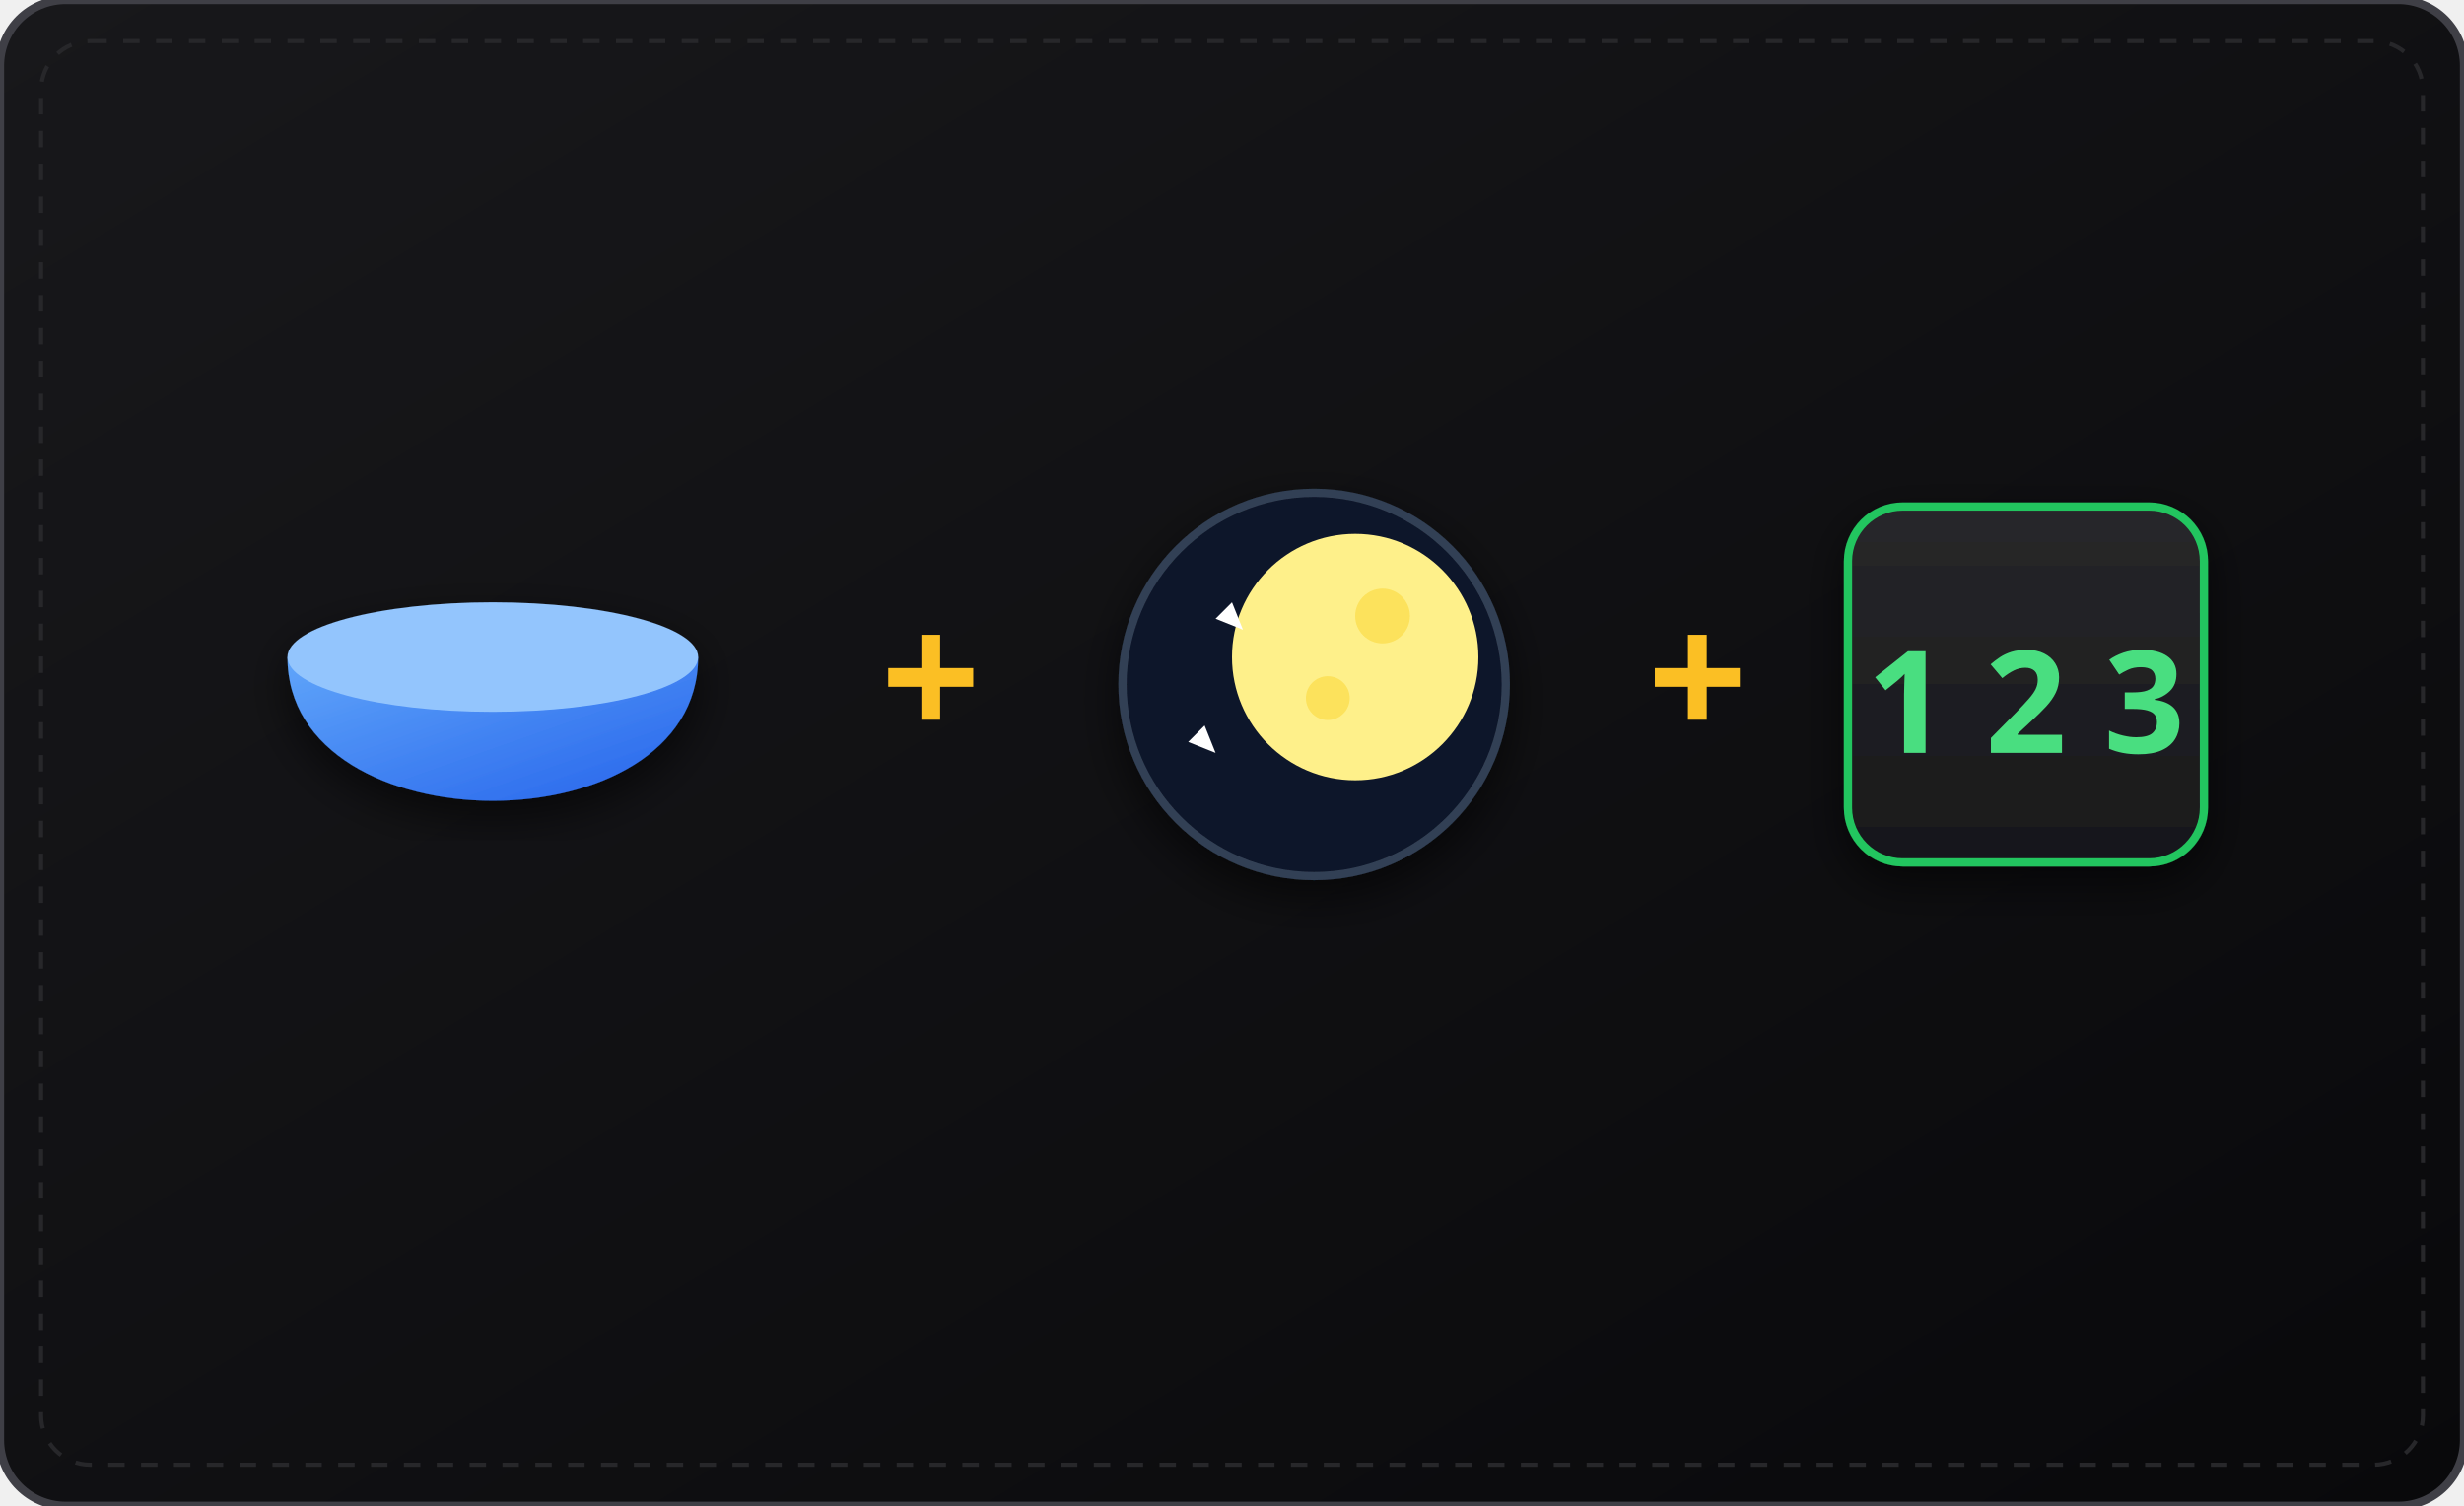
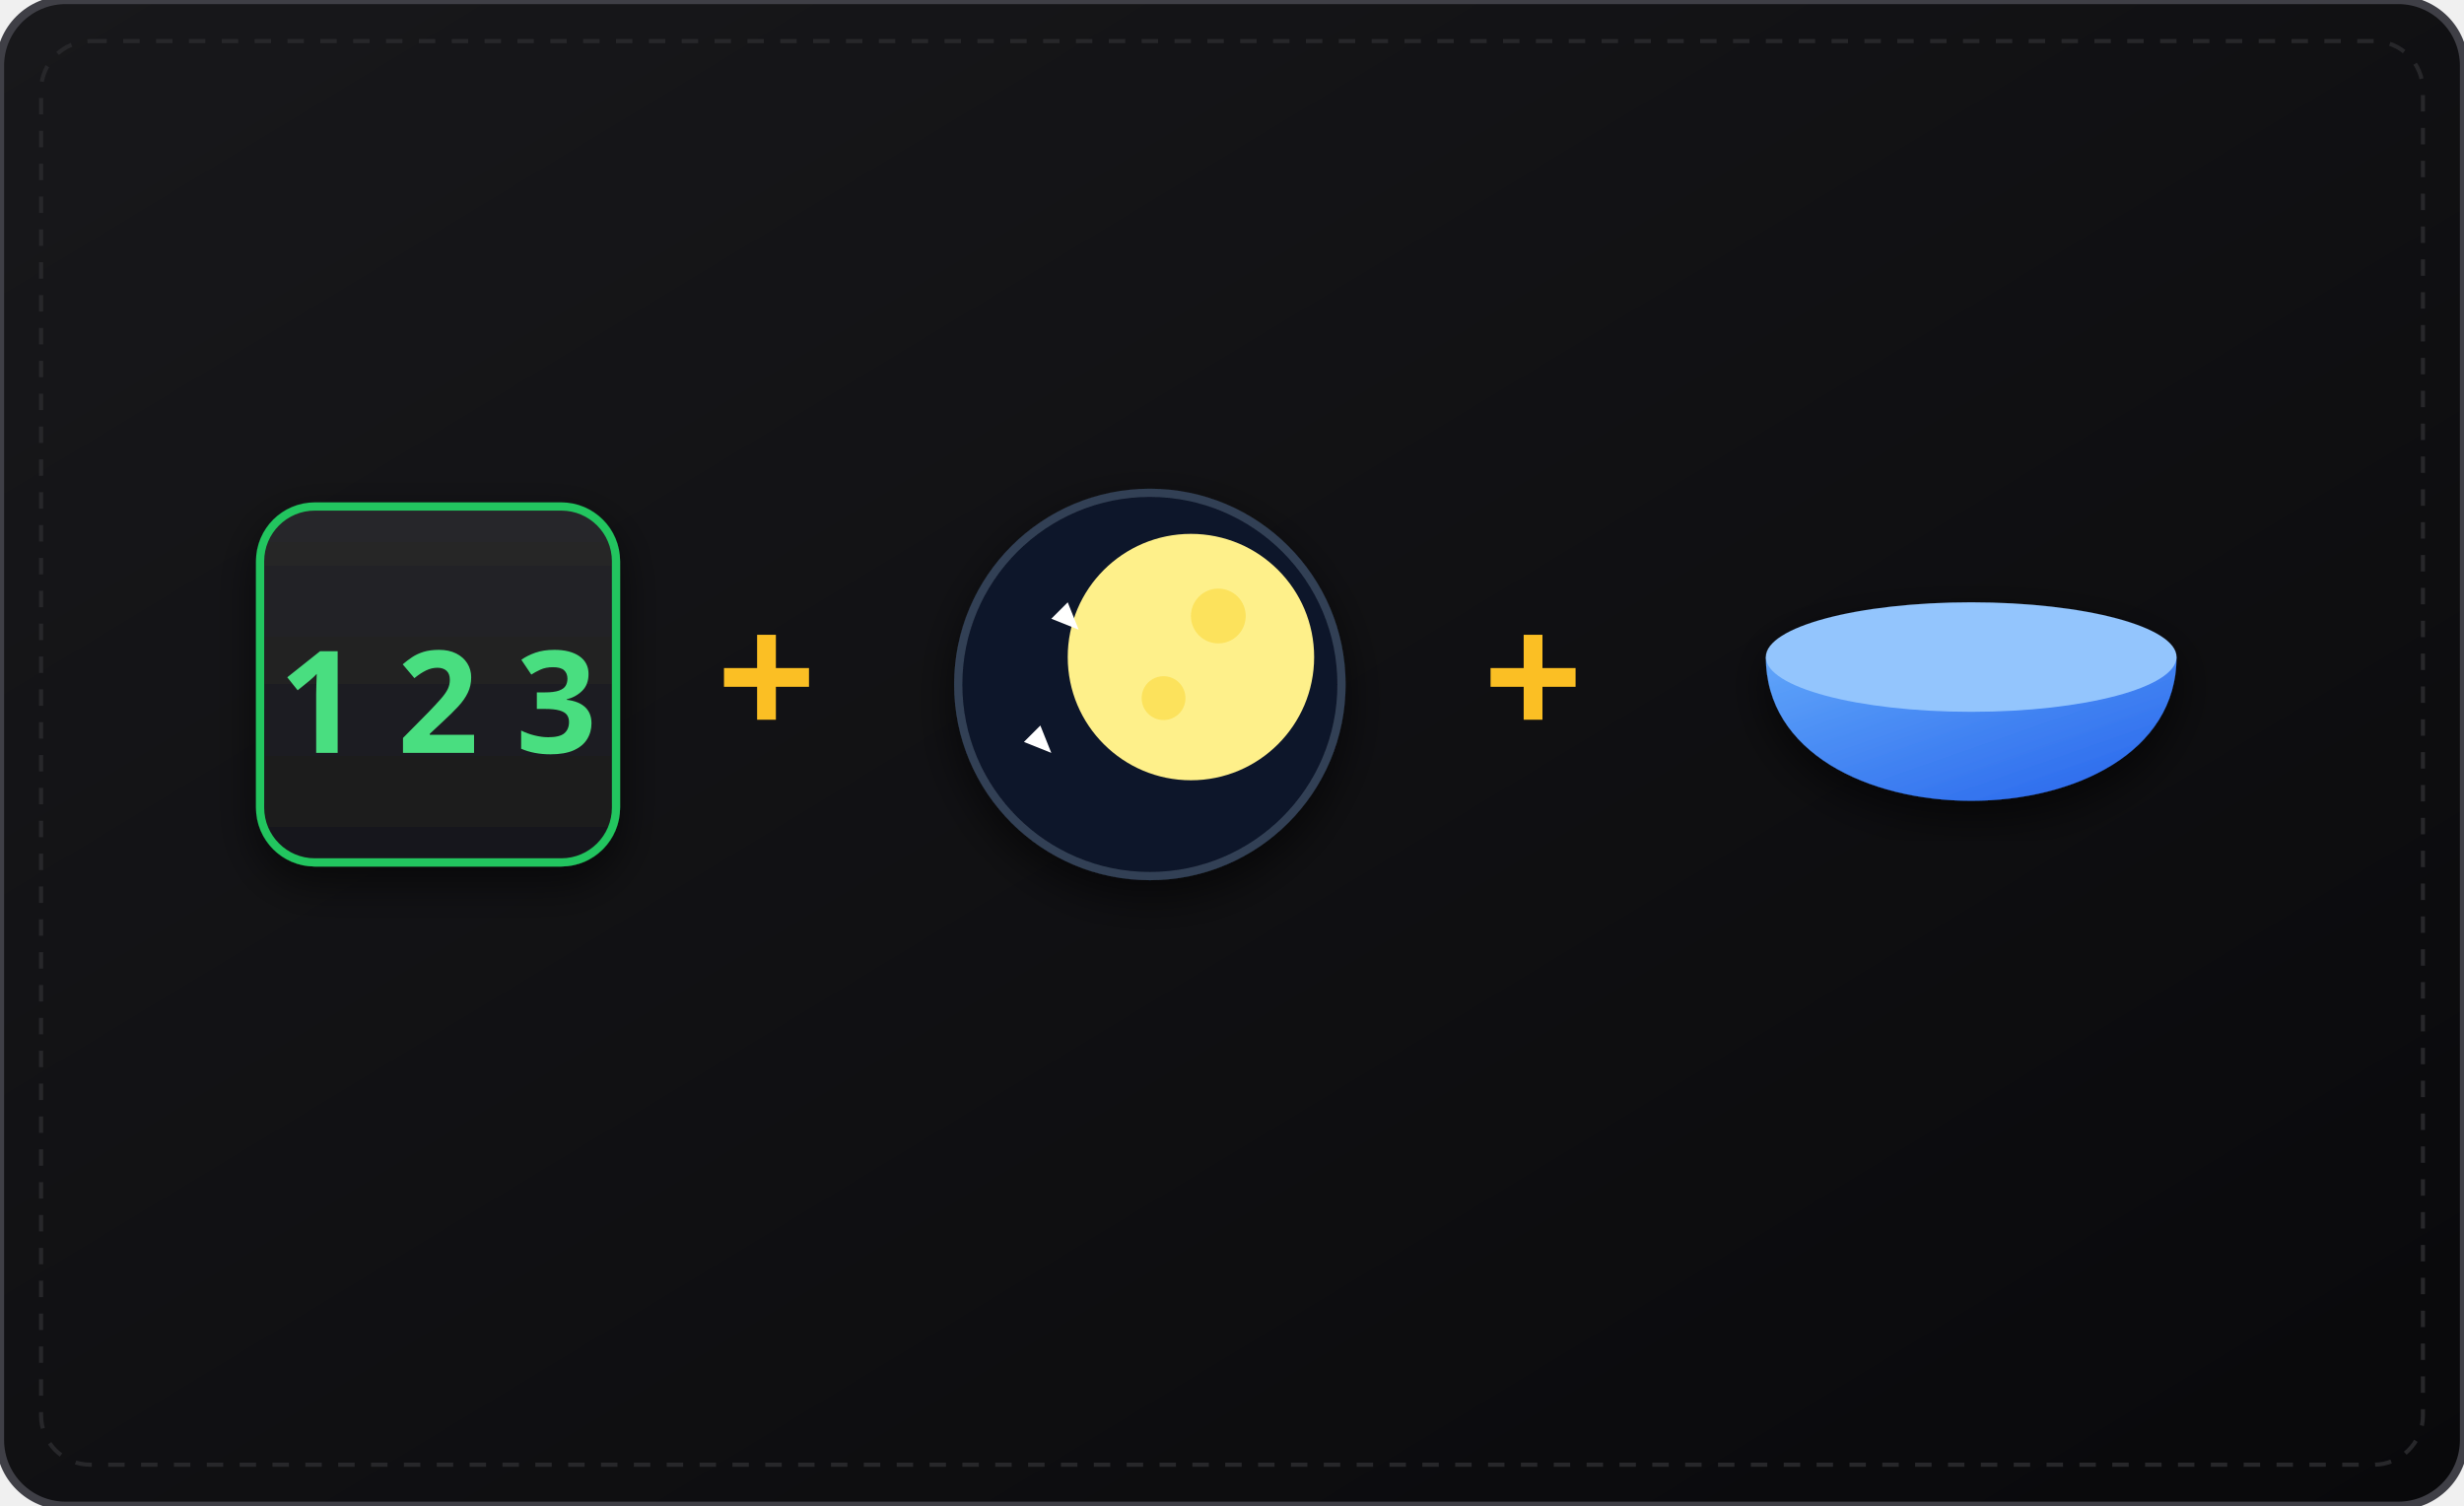
<svg xmlns="http://www.w3.org/2000/svg" viewBox="0 0 900 550" width="100%" height="100%" class="rebus-svg">
  <defs>
    <linearGradient id="bgGrad" x1="0%" y1="0%" x2="100%" y2="100%">
      <stop offset="0%" stop-color="#18181b" />
      <stop offset="100%" stop-color="#09090b" />
    </linearGradient>
    <linearGradient id="cardGrad" x1="0%" y1="0%" x2="0%" y2="100%">
      <stop offset="0%" stop-color="#27272a" />
      <stop offset="100%" stop-color="#18181b" />
    </linearGradient>
    <linearGradient id="goldGrad" x1="0%" y1="0%" x2="100%" y2="100%">
      <stop offset="0%" stop-color="#fbbf24" />
      <stop offset="100%" stop-color="#d97706" />
    </linearGradient>
    <linearGradient id="blueGrad" x1="0%" y1="0%" x2="100%" y2="100%">
      <stop offset="0%" stop-color="#60a5fa" />
      <stop offset="100%" stop-color="#2563eb" />
    </linearGradient>
    <linearGradient id="redGrad" x1="0%" y1="0%" x2="100%" y2="100%">
      <stop offset="0%" stop-color="#f87171" />
      <stop offset="100%" stop-color="#dc2626" />
    </linearGradient>
    <linearGradient id="greenGrad" x1="0%" y1="0%" x2="100%" y2="100%">
      <stop offset="0%" stop-color="#34d399" />
      <stop offset="100%" stop-color="#059669" />
    </linearGradient>
    <filter id="shadow" x="-20%" y="-20%" width="140%" height="140%">
      <feDropShadow dx="0" dy="6" stdDeviation="8" flood-color="#000" flood-opacity="0.6" />
    </filter>
  </defs>
  <rect width="900" height="550" rx="24" fill="url(#bgGrad)" stroke="#3f3f46" stroke-width="3" />
  <rect x="15" y="15" width="870" height="520" rx="18" fill="none" stroke="#27272a" stroke-width="1.5" stroke-dasharray="6 6" />
-   <g transform="translate(180, 250)" filter="url(#shadow)">
+   <g transform="translate(720, 250)" filter="url(#shadow)">
    <path d="M-75,-10 C-75,60 75,60 75,-10 Z" fill="url(#blueGrad)" />
    <ellipse cx="0" cy="-10" rx="75" ry="20" fill="#93c5fd" />
  </g>
-   <text x="340" y="270" font-family="system-ui, sans-serif" font-size="64" font-weight="900" fill="#fbbf24" text-anchor="middle">+</text>
-   <g transform="translate(480, 250)" filter="url(#shadow)">
+   <text x="560" y="270" font-family="system-ui, sans-serif" font-size="64" font-weight="900" fill="#fbbf24" text-anchor="middle">+</text>
+   <g transform="translate(420, 250)" filter="url(#shadow)">
    <circle cx="0" cy="0" r="70" fill="#0f172a" stroke="#334155" stroke-width="3" />
    <circle cx="15" cy="-10" r="45" fill="#fef08a" />
    <circle cx="5" cy="5" r="8" fill="#facc15" opacity="0.4" />
    <circle cx="25" cy="-25" r="10" fill="#facc15" opacity="0.4" />
    <polygon points="-30,-30 -26,-20 -36,-24" fill="#ffffff" />
    <polygon points="-40,15 -36,25 -46,21" fill="#ffffff" />
  </g>
-   <text x="620" y="270" font-family="system-ui, sans-serif" font-size="64" font-weight="900" fill="#fbbf24" text-anchor="middle">+</text>
-   <g transform="translate(740, 250)" filter="url(#shadow)">
+   <text x="280" y="270" font-family="system-ui, sans-serif" font-size="64" font-weight="900" fill="#fbbf24" text-anchor="middle">+</text>
+   <g transform="translate(160, 250)" filter="url(#shadow)">
    <rect x="-65" y="-65" width="130" height="130" rx="20" fill="url(#cardGrad)" stroke="#22c55e" stroke-width="3" />
    <text x="0" y="25" font-family="Rubik, system-ui, sans-serif" font-size="52" font-weight="900" fill="#4ade80" text-anchor="middle">1 2 3</text>
  </g>
</svg>
